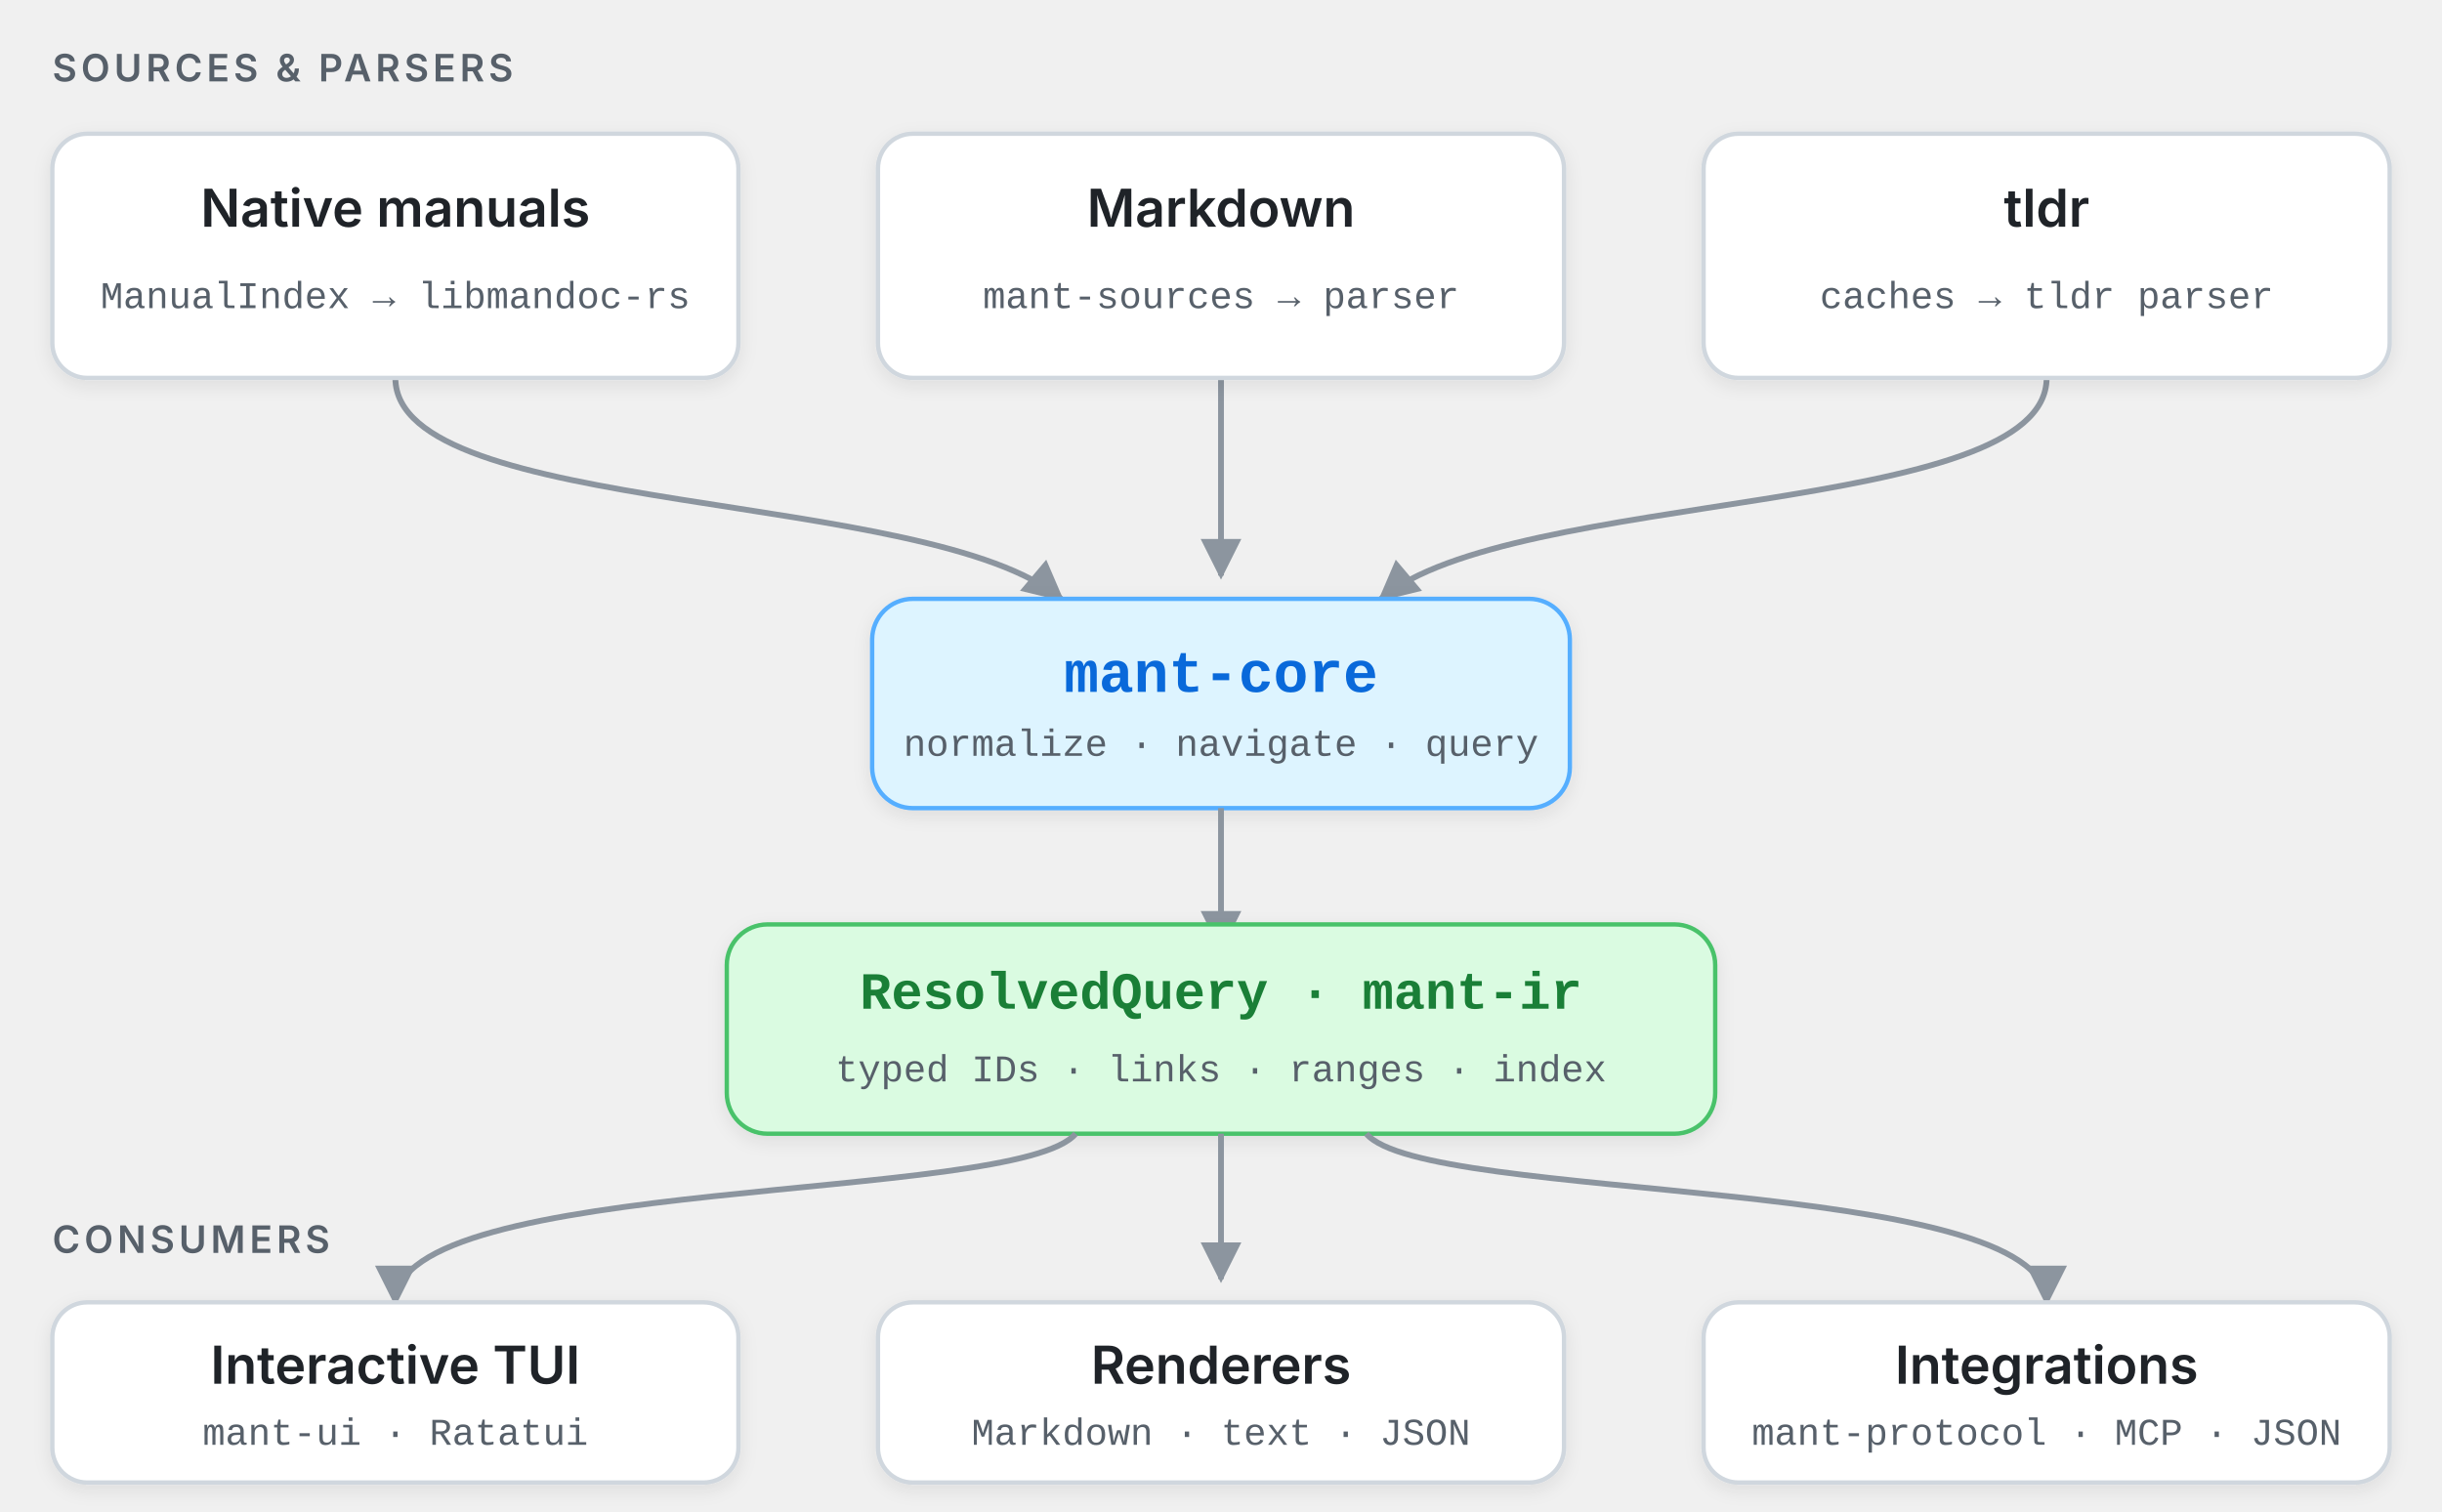
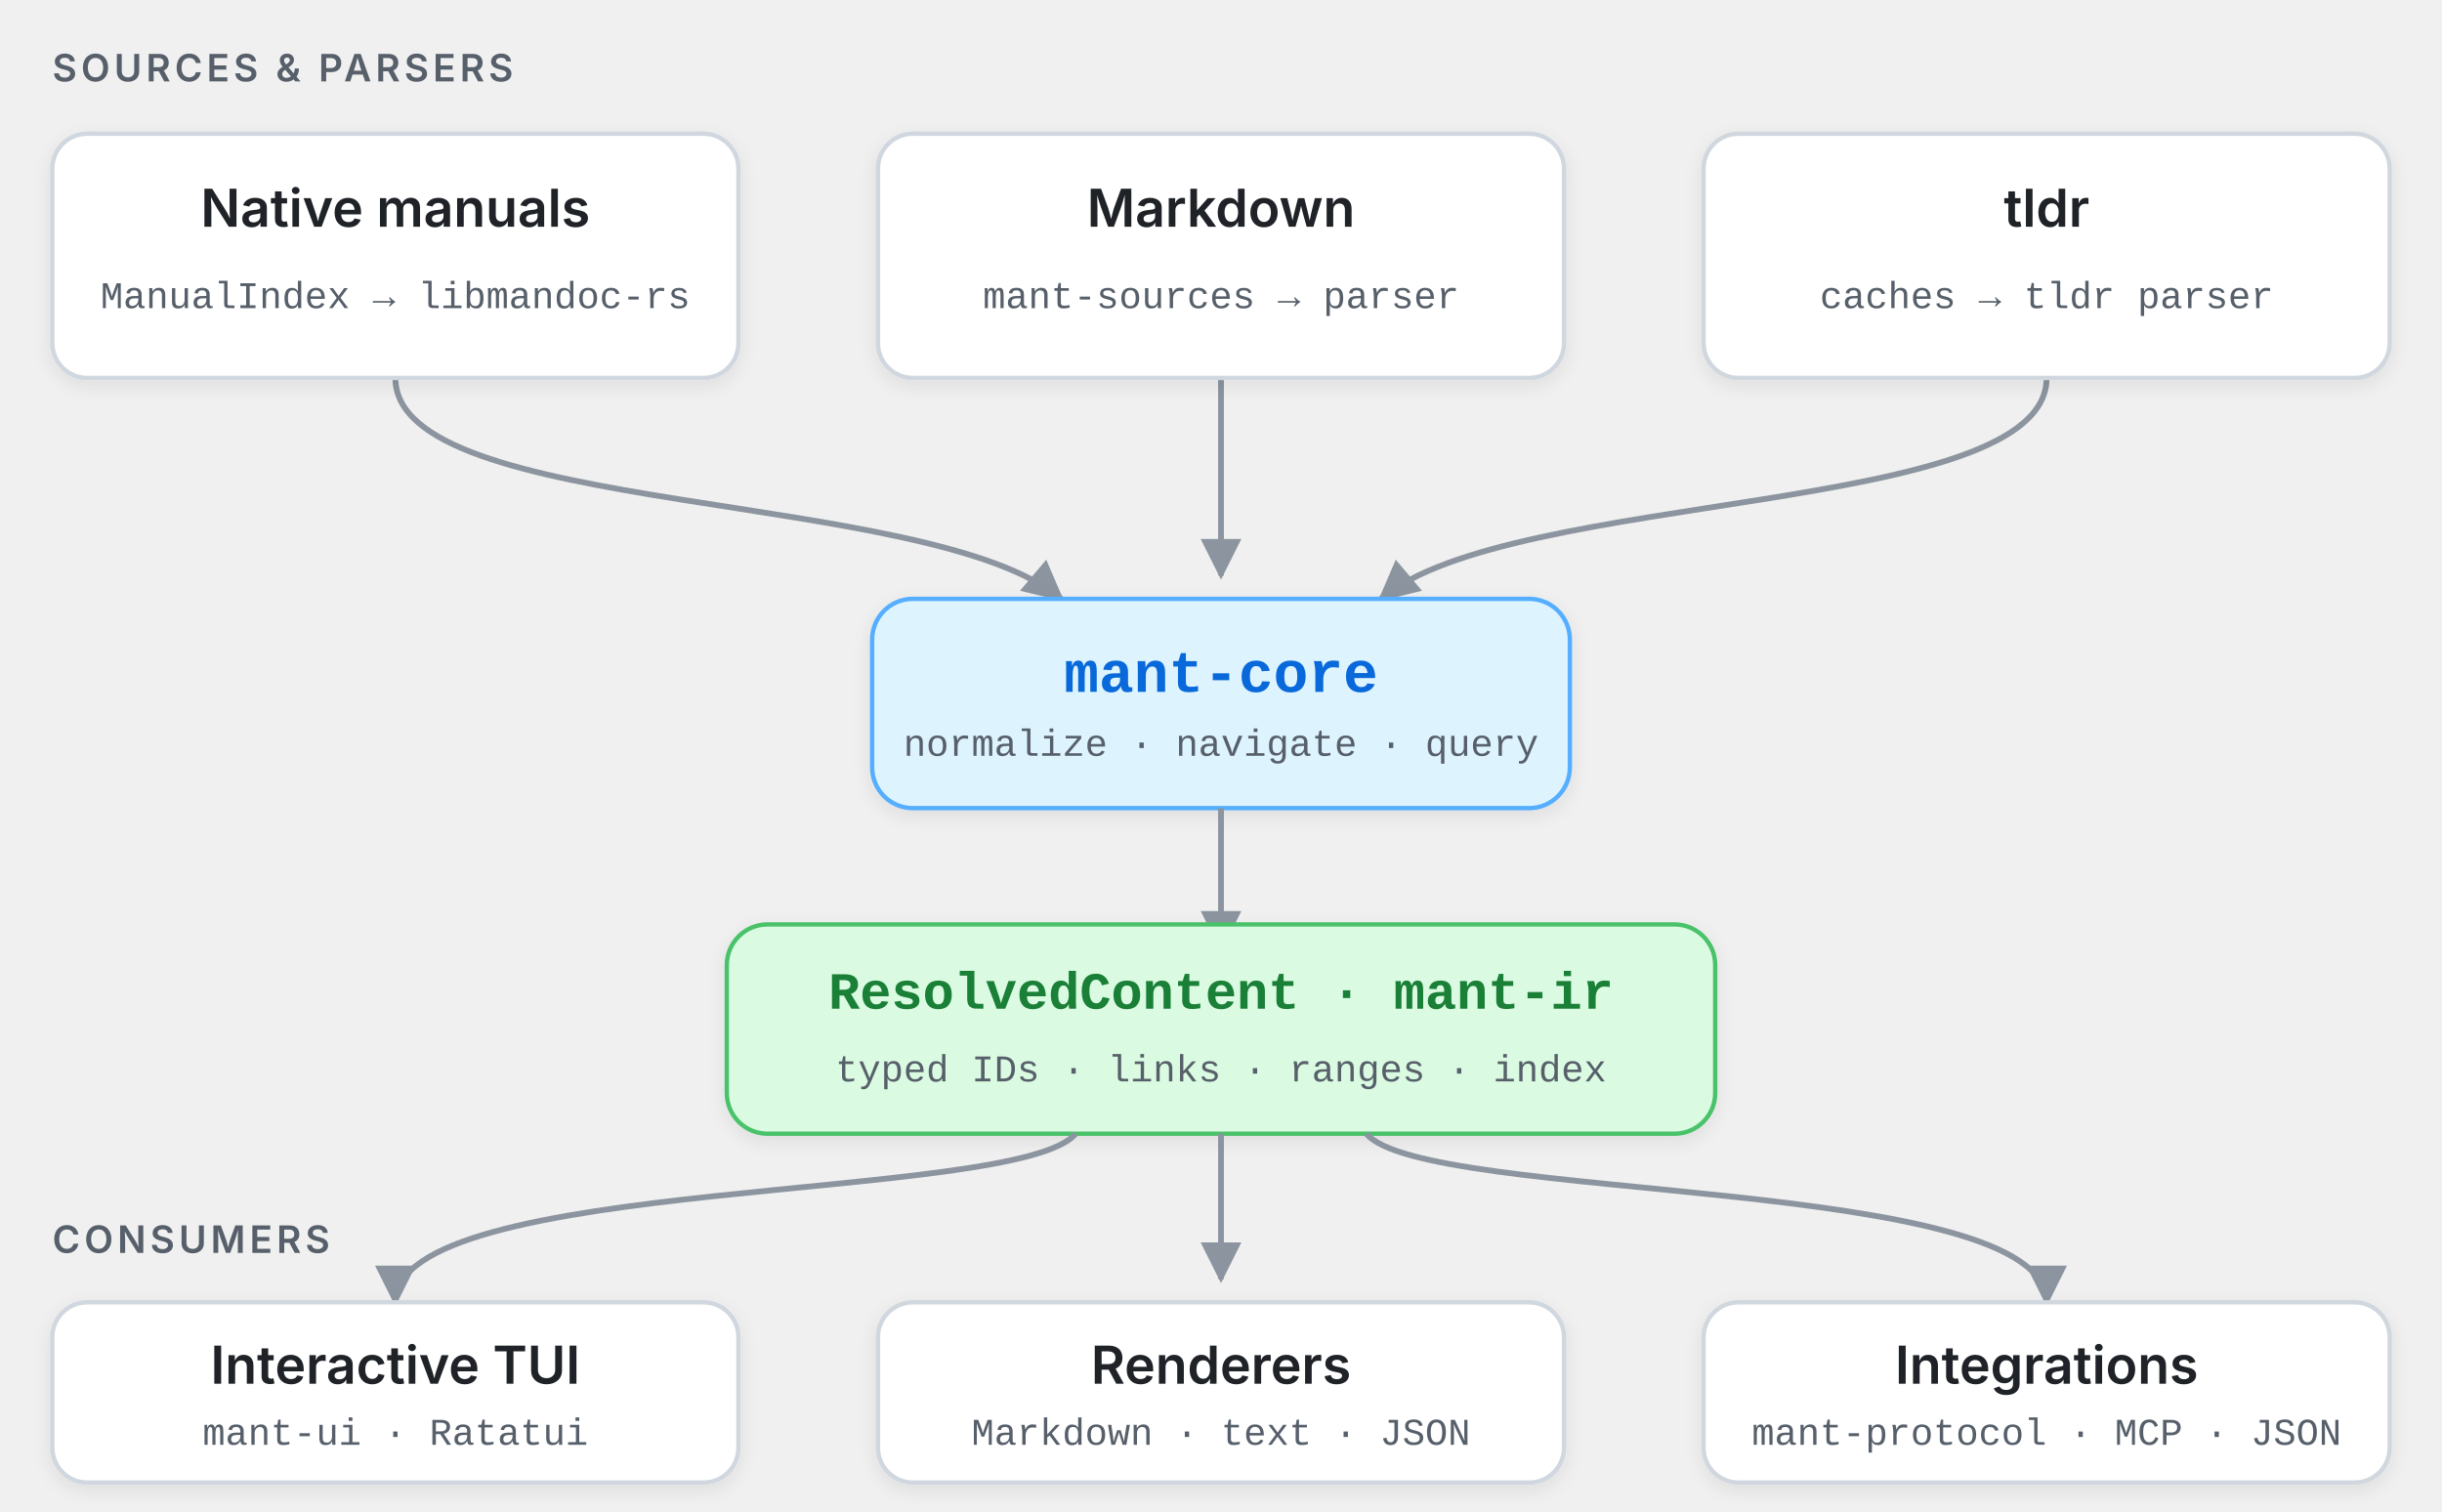
<svg xmlns="http://www.w3.org/2000/svg" width="840" height="520" viewBox="0 0 840 520" role="img" aria-labelledby="title description">
  <defs>
    <marker id="arrow" viewBox="0 0 10 10" refX="9" refY="5" markerWidth="7" markerHeight="7" orient="auto-start-reverse">
      <path d="M 0 0 L 10 5 L 0 10 z" class="arrow-head" />
    </marker>
    <filter id="shadow" x="-10%" y="-10%" width="120%" height="130%">
      <feDropShadow dx="0" dy="2" stdDeviation="3" flood-opacity="0.08" />
    </filter>
    <style>
      .card { fill: #ffffff; stroke: #d0d7de; stroke-width: 1.5; }
      .core { fill: #ddf4ff; stroke: #54aeff; stroke-width: 1.5; }
      .bundle { fill: #dafbe1; stroke: #4ac26b; stroke-width: 1.5; }
      .connector { fill: none; stroke: #8c959f; stroke-width: 2; marker-end: url(#arrow); }
      .arrow-head { fill: #8c959f; }
      .label { fill: #57606a; font: 600 13px -apple-system, BlinkMacSystemFont, "Segoe UI", sans-serif; letter-spacing: 1.4px; }
      .title { fill: #1f2328; font: 600 18px -apple-system, BlinkMacSystemFont, "Segoe UI", sans-serif; }
      .detail { fill: #57606a; font: 13px ui-monospace, SFMono-Regular, Consolas, "Liberation Mono", monospace; }
      .core-title { fill: #0969da; font: 650 20px ui-monospace, SFMono-Regular, Consolas, "Liberation Mono", monospace; }
      .bundle-title { fill: #1a7f37; font: 650 18px ui-monospace, SFMono-Regular, Consolas, "Liberation Mono", monospace; }
      @media (prefers-color-scheme: dark) {
        .card { fill: #161b22; stroke: #30363d; }
        .core { fill: #0c2d48; stroke: #1f6feb; }
        .bundle { fill: #173b24; stroke: #238636; }
        .connector { stroke: #6e7681; }
        .arrow-head { fill: #6e7681; }
        .label, .detail { fill: #8b949e; }
        .title { fill: #f0f6fc; }
        .core-title { fill: #58a6ff; }
        .bundle-title { fill: #56d364; }
      }
    </style>
  </defs>
  <text x="18" y="28" class="label">SOURCES &amp; PARSERS</text>
  <path d="M 136 130 C 136 178, 320 168, 365 206" class="connector" />
  <path d="M 420 130 L 420 198" class="connector" />
  <path d="M 704 130 C 704 178, 520 168, 475 206" class="connector" />
  <g filter="url(#shadow)">
    <rect x="18" y="46" width="236" height="84" rx="12" class="card" />
    <rect x="302" y="46" width="236" height="84" rx="12" class="card" />
    <rect x="586" y="46" width="236" height="84" rx="12" class="card" />
  </g>
  <text x="136" y="78" text-anchor="middle" class="title">Native manuals</text>
  <text x="136" y="106" text-anchor="middle" class="detail">ManualIndex → libmandoc-rs</text>
  <text x="420" y="78" text-anchor="middle" class="title">Markdown</text>
  <text x="420" y="106" text-anchor="middle" class="detail">mant-sources → parser</text>
  <text x="704" y="78" text-anchor="middle" class="title">tldr</text>
  <text x="704" y="106" text-anchor="middle" class="detail">caches → tldr parser</text>
  <g filter="url(#shadow)">
    <rect x="300" y="206" width="240" height="72" rx="14" class="core" />
  </g>
  <text x="420" y="238" text-anchor="middle" class="core-title">mant-core</text>
  <text x="420" y="260" text-anchor="middle" class="detail">normalize · navigate · query</text>
  <path d="M 420 278 L 420 326" class="connector" />
  <g filter="url(#shadow)">
    <rect x="250" y="318" width="340" height="72" rx="14" class="bundle" />
  </g>
-   <text x="420" y="347" text-anchor="middle" class="bundle-title">ResolvedQuery · mant-ir</text>
+   <text x="420" y="347" text-anchor="middle" class="bundle-title">ResolvedContent · mant-ir</text>
  <text x="420" y="372" text-anchor="middle" class="detail">typed IDs · links · ranges · index</text>
  <text x="18" y="431" class="label">CONSUMERS</text>
  <path d="M 370 390 C 350 414, 136 404, 136 448" class="connector" />
  <path d="M 420 390 L 420 440" class="connector" />
  <path d="M 470 390 C 490 414, 704 404, 704 448" class="connector" />
  <g filter="url(#shadow)">
    <rect x="18" y="448" width="236" height="62" rx="12" class="card" />
    <rect x="302" y="448" width="236" height="62" rx="12" class="card" />
    <rect x="586" y="448" width="236" height="62" rx="12" class="card" />
  </g>
  <text x="136" y="476" text-anchor="middle" class="title">Interactive TUI</text>
  <text x="136" y="497" text-anchor="middle" class="detail">mant-ui · Ratatui</text>
  <text x="420" y="476" text-anchor="middle" class="title">Renderers</text>
  <text x="420" y="497" text-anchor="middle" class="detail">Markdown · text · JSON</text>
  <text x="704" y="476" text-anchor="middle" class="title">Integrations</text>
  <text x="704" y="497" text-anchor="middle" class="detail">mant-protocol · MCP · JSON</text>
</svg>
